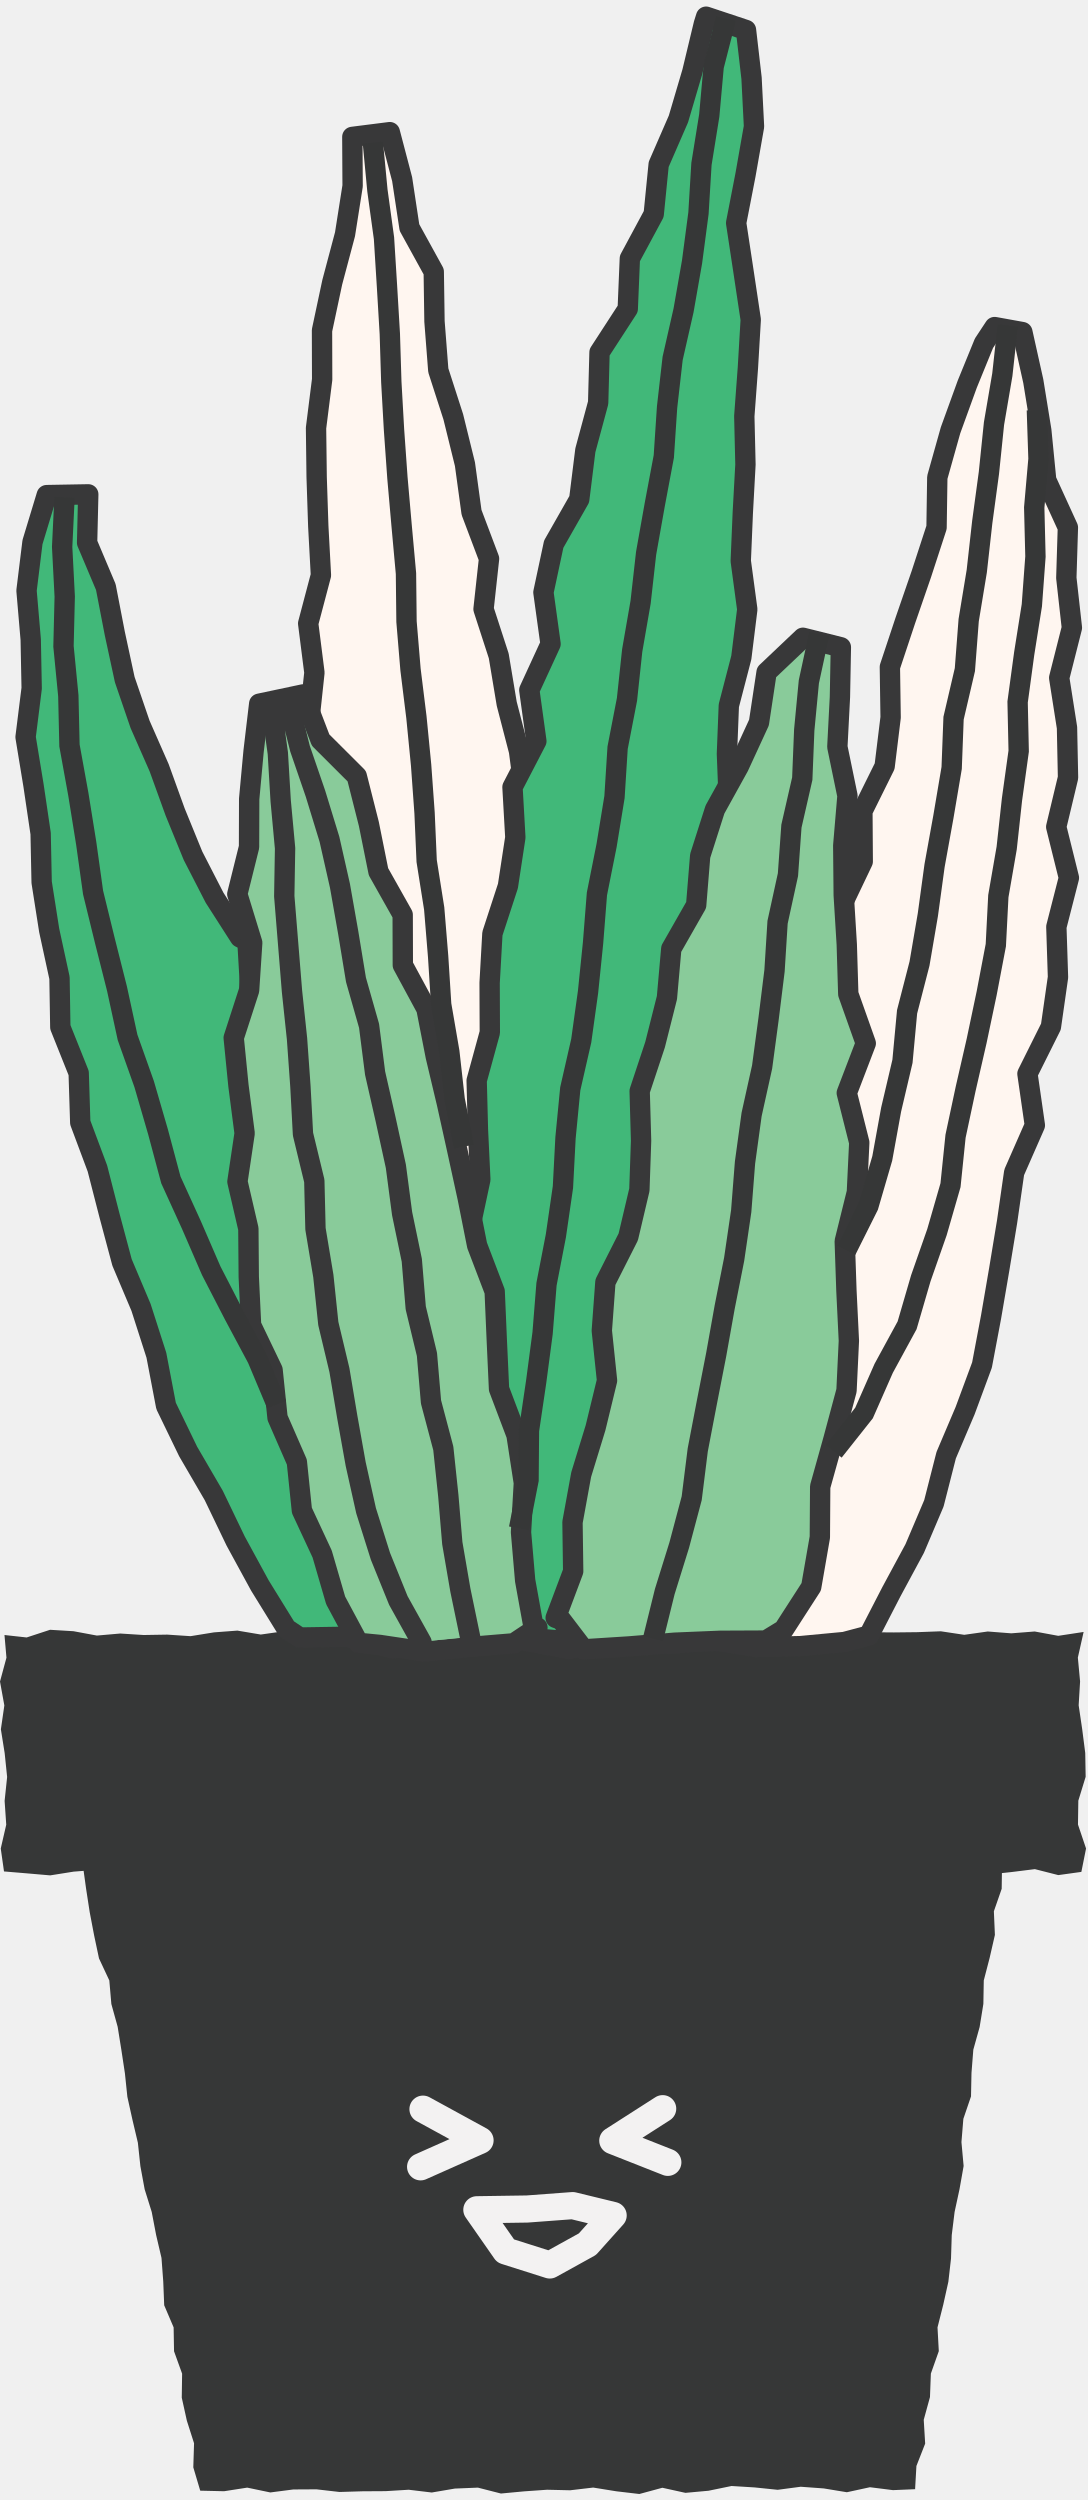
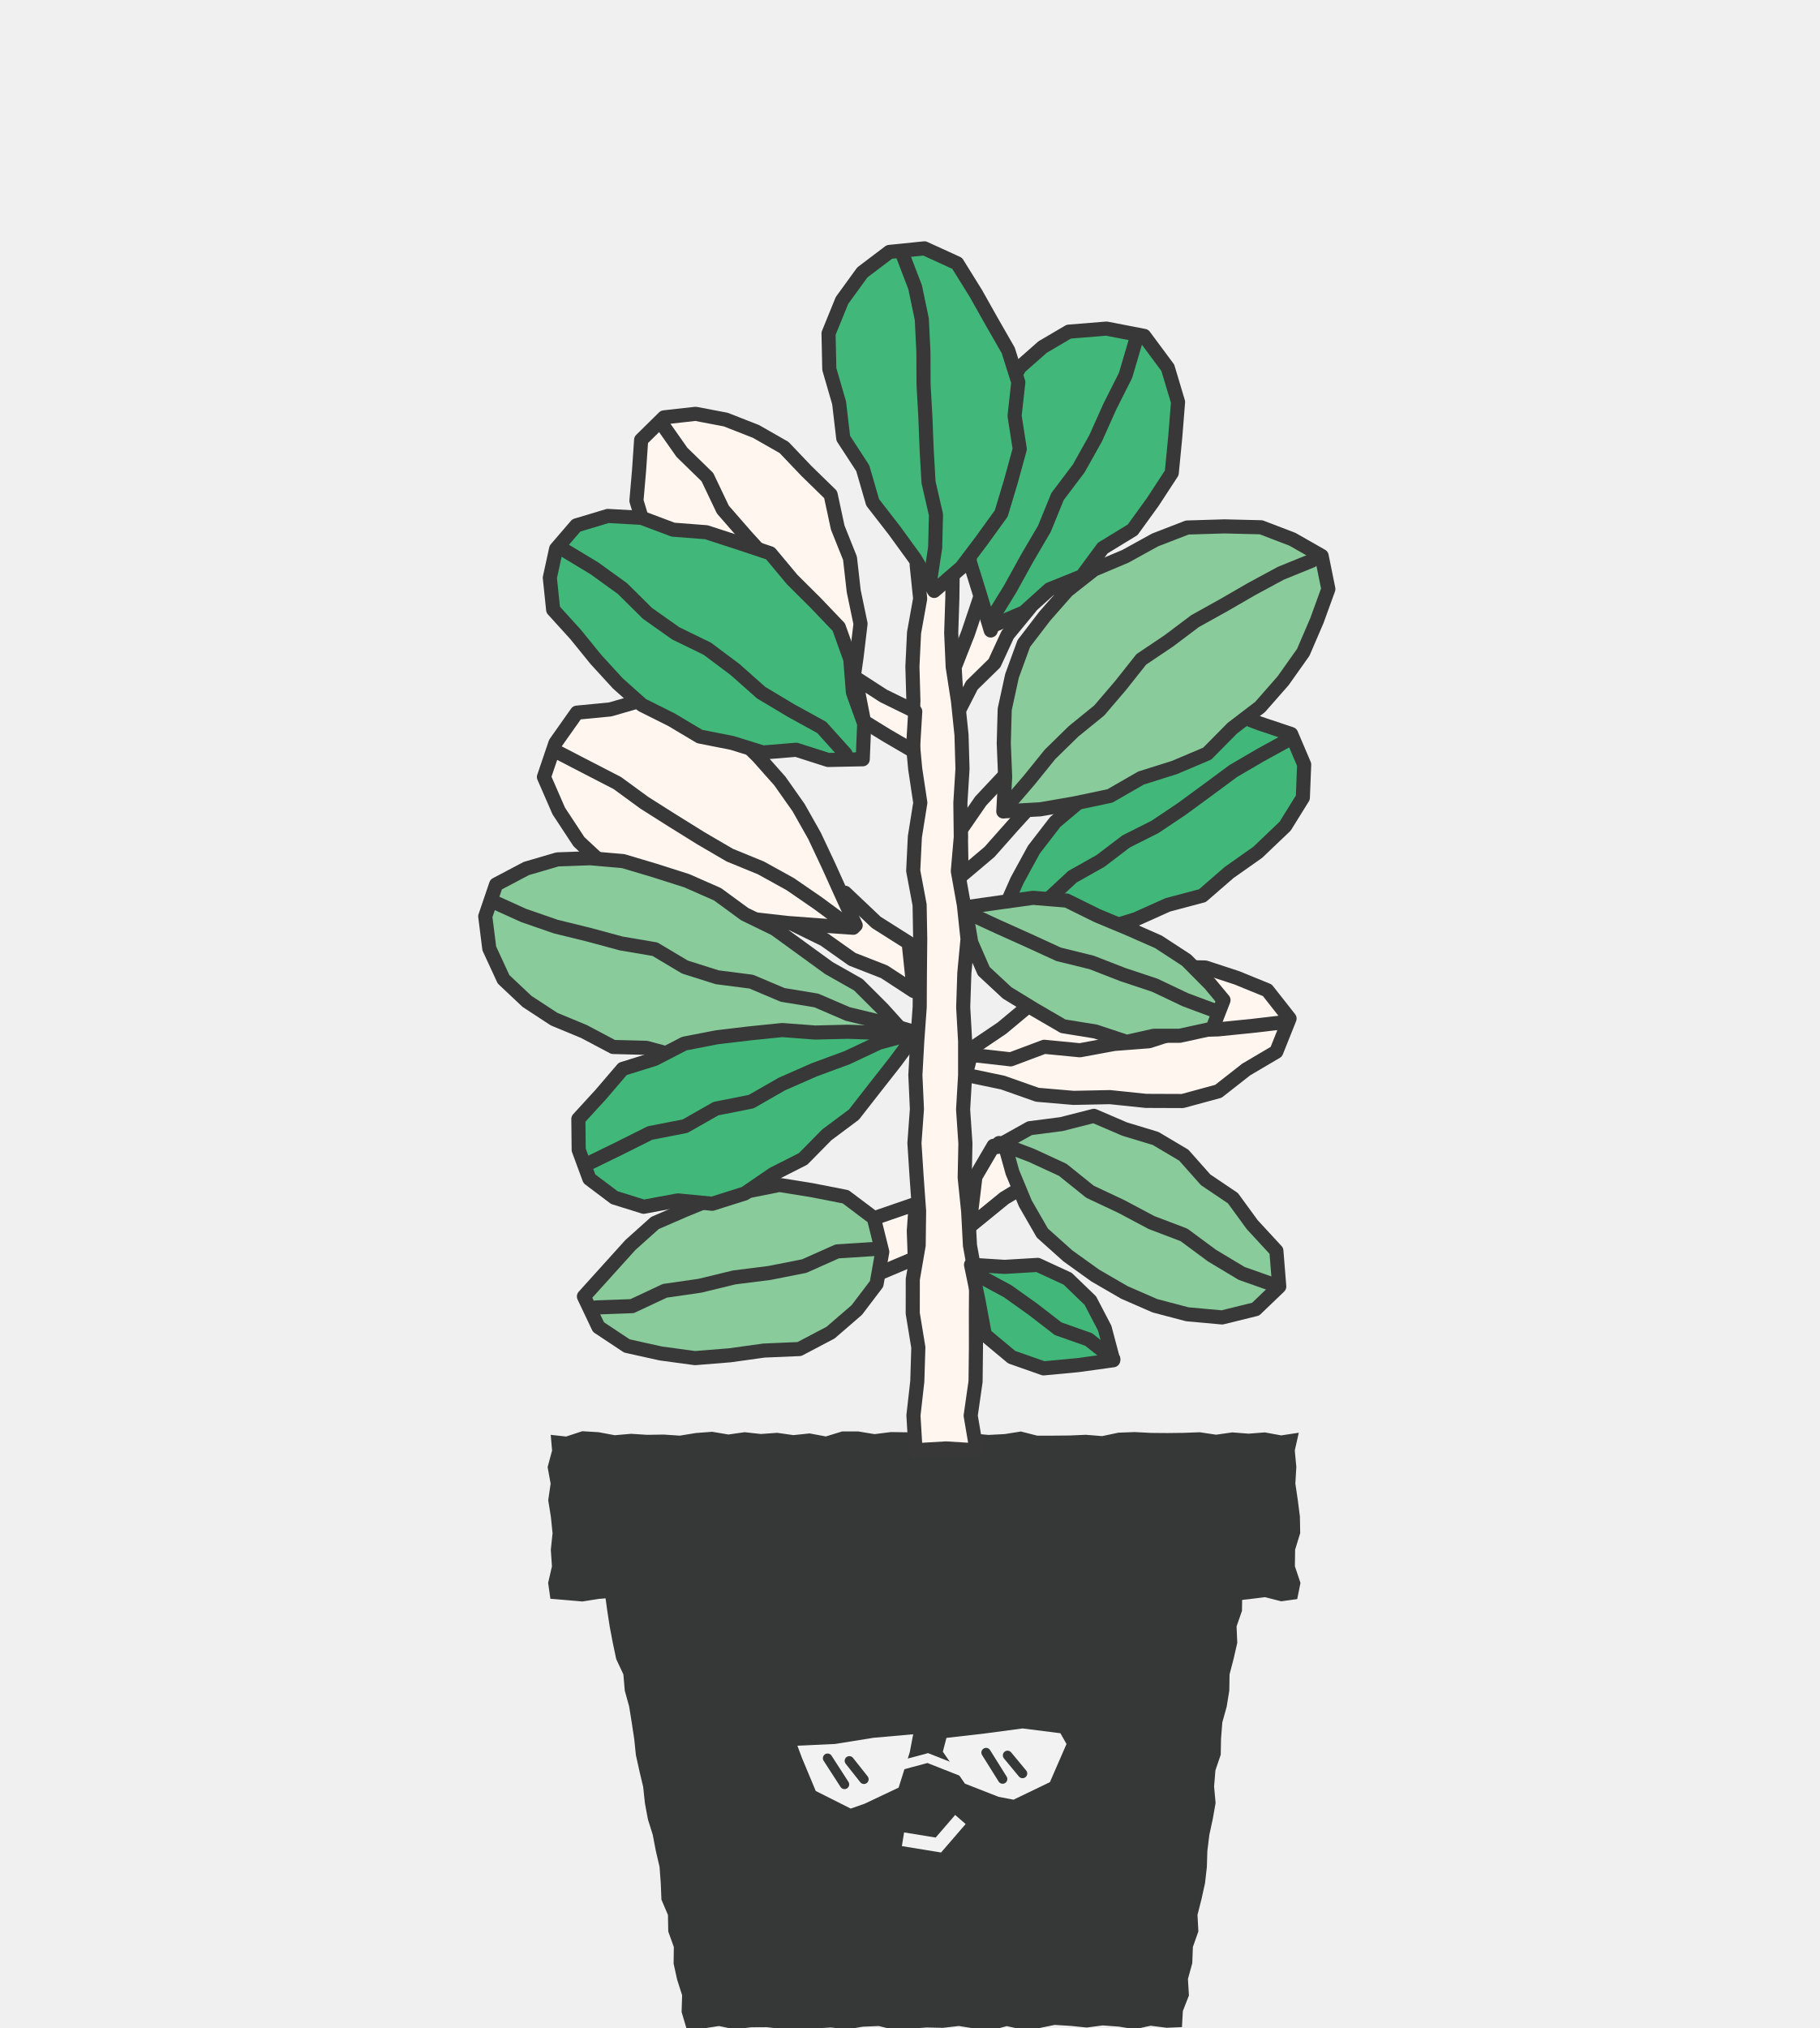
- <svg xmlns="http://www.w3.org/2000/svg" width="87" height="200" viewBox="0 0 87 200" fill="none">
-   <path d="M73.22 199.135L71.44 199.211L69.595 198.978L67.75 199.379L65.904 199.075L64.059 198.94L62.214 199.184L60.369 198.994L58.523 198.88L56.678 199.26L54.833 199.428L52.988 199.021L51.148 199.52L49.303 199.303L47.457 199.005L45.612 199.222L43.767 199.179L41.922 199.309L40.076 199.482L38.231 199.01L36.386 199.086L34.541 199.401L32.695 199.179L30.85 199.292L29.005 199.303L27.16 199.358L25.314 199.146L23.469 199.157L21.624 199.396L19.779 199.01L17.928 199.298L16.018 199.254L15.464 197.388L15.524 195.461L14.948 193.654L14.541 191.814L14.569 189.893L13.923 188.102L13.89 186.191L13.136 184.422L13.06 182.522L12.919 180.634L12.49 178.799L12.137 176.954L11.573 175.147L11.231 173.296L11.03 171.418L10.596 169.584L10.189 167.744L9.993 165.866L9.711 164.005L9.413 162.143L8.908 160.32L8.745 158.436L7.92 156.673L7.529 154.827L7.177 152.977L6.889 151.11L6.623 149.183L8.555 149.302L10.438 149.08L12.322 149.411L14.205 148.939L16.088 149.313L17.971 149.14L19.855 149.34L21.738 148.999L23.621 148.966H25.504L27.388 148.982L29.271 149.297L31.154 149.172L33.037 148.917L34.92 149.368L36.804 148.89L38.687 149.031L40.57 149.319L42.453 148.923L44.337 149.226L46.22 149.237L48.103 149.205L49.986 148.939L51.87 149.026L53.753 149.389L55.636 149.015L57.52 148.933L59.403 149.433L61.286 148.901L63.169 148.885L65.052 149.46L66.936 149.357L68.819 149.373L70.702 149.14L72.585 149.281L74.469 148.999L76.352 149.216L78.241 149.433L80.162 149.194L80.135 151.104L79.51 152.901L79.592 154.795L79.174 156.618L78.702 158.436L78.669 160.314L78.371 162.159L77.866 163.972L77.719 165.834L77.681 167.712L77.068 169.508L76.916 171.369L77.09 173.28L76.764 175.12L76.368 176.954L76.14 178.805L76.081 180.683L75.869 182.539L75.462 184.368L75.001 186.191L75.104 188.091L74.469 189.887L74.398 191.765L73.899 193.583L74.013 195.488L73.313 197.279L73.21 199.097L73.22 199.135Z" fill="#363737" />
-   <path d="M86.499 149.753L84.665 150.008L82.792 149.531L80.92 149.764L79.047 149.965L77.175 149.824H75.303L73.425 149.585L71.552 149.704L69.68 149.531L67.808 150.035L65.935 150.014L64.063 149.992L62.185 149.769L60.313 149.639L58.44 149.71L56.562 149.905L54.685 149.927H52.812L50.94 149.672L49.062 149.965L47.184 149.699L45.306 149.948L43.429 149.921L41.551 149.65L39.673 150.122L37.795 150.035L35.917 149.872L34.045 149.682L32.167 149.845L30.295 149.612L28.422 149.748L26.544 149.932L24.672 149.715L22.794 149.883L20.916 150.1L19.039 149.699L17.161 149.943L15.283 149.927L13.405 149.992L11.527 149.834L9.65 149.541L7.772 149.585L5.894 149.731L4.016 150.03L2.133 149.867L0.32 149.715L0.06 147.881L0.499 145.976L0.369 144.071L0.57 142.16L0.374 140.255L0.071 138.345L0.347 136.435L0 134.524L0.516 132.614L0.358 130.801L2.133 130.997L4.005 130.383L5.878 130.497L7.75 130.845L9.622 130.682L11.495 130.801L13.373 130.769L15.245 130.893L17.117 130.59L18.99 130.448L20.862 130.763L22.74 130.497L24.618 130.704L26.49 130.568L28.363 130.834L30.235 130.638L32.113 130.986L33.985 130.41H35.858L37.735 130.72L39.613 130.481L41.486 130.508L43.363 130.427L45.241 130.655L47.119 130.79L48.997 130.633L50.869 130.812L52.747 130.714L54.62 130.416L56.492 130.893H58.364L60.242 130.877L62.12 130.796L63.998 130.948L65.876 130.552L67.753 130.481L69.631 130.579L71.509 130.595L73.387 130.573L75.265 130.503L77.142 130.785L79.02 130.519L80.898 130.666L82.776 130.519L84.659 130.866L86.689 130.557L86.228 132.608L86.407 134.513L86.293 136.424L86.575 138.334L86.819 140.239L86.852 142.144L86.266 144.054L86.238 145.965L86.884 147.881L86.51 149.748H86.499V149.753Z" fill="#363737" />
-   <path d="M23.988 131.002L22.919 130.286L20.791 126.839L18.854 123.285L17.101 119.637L15.055 116.126L13.286 112.474L12.51 108.414L11.283 104.593L9.763 100.995L8.759 97.239L7.793 93.478L6.42 89.804L6.295 85.848L4.825 82.173L4.76 78.233L3.935 74.429L3.332 70.586L3.251 66.684L2.681 62.831L2.046 58.967L2.534 55.059L2.458 51.173L2.122 47.249L2.599 43.369L3.739 39.608L7.061 39.548L6.968 43.418L8.466 46.962L9.183 50.674L9.98 54.37L11.207 57.952L12.732 61.42L14.013 64.964L15.44 68.459L17.166 71.818L19.201 74.993L19.793 75.297L20.037 79.46L21.622 83.183L22.772 87.052L24.748 90.651L25.741 94.569L27.179 98.347L27.57 102.455L28.802 106.297L30.332 110.042L31.342 113.955L33.095 117.624L33.877 121.613L35.157 125.445L36.726 129.184L35.098 131.349L31.391 131.865L27.706 130.942L23.988 131.002Z" fill="#41B879" />
-   <path d="M23.988 131.002L22.919 130.286L20.791 126.839L18.854 123.285L17.101 119.637L15.055 116.126L13.286 112.474L12.51 108.414L11.283 104.593L9.763 100.995L8.759 97.239L7.793 93.478L6.42 89.804L6.295 85.848L4.825 82.173L4.76 78.233L3.935 74.429L3.332 70.586L3.251 66.684L2.681 62.831L2.046 58.967L2.534 55.059L2.458 51.173L2.122 47.249L2.599 43.369L3.739 39.608L7.061 39.548L6.968 43.418L8.466 46.962L9.183 50.674L9.98 54.37L11.207 57.952L12.732 61.42L14.013 64.964L15.44 68.459L17.166 71.818L19.201 74.993L19.793 75.297L20.037 79.46L21.622 83.183L22.772 87.052L24.748 90.651L25.741 94.569L27.179 98.347L27.57 102.455L28.802 106.297L30.332 110.042L31.342 113.955L33.095 117.624L33.877 121.613L35.157 125.445L36.726 129.184L35.098 131.349L31.391 131.865L27.706 130.942L23.988 131.002Z" stroke="#383839" stroke-width="1.628" stroke-linecap="round" stroke-linejoin="round" />
-   <path d="M28.187 10.952L28.209 14.876L27.601 18.74L26.581 22.577L25.761 26.431L25.772 30.355L25.283 34.24L25.332 38.164L25.462 42.088L25.674 46.017L24.654 49.876L25.153 53.811L24.735 57.708L24.035 61.599L25.186 65.539L24.974 69.441L24.638 73.343L23.704 77.262L25.007 81.159L24.486 85.082L25.197 88.968L24.849 92.898L25.007 96.805L25.989 100.648L25.555 104.62L26.553 108.436L26.982 112.322L27.205 116.267L27.959 120.142L30.407 123.464L30.575 127.643L32.648 131.105L34.586 131.968L38.211 131.203L41.842 131.23L45.478 131.919L49.114 131.317L50.553 129.542L50.916 125.58L50.042 121.77L49.863 117.868L48.957 114.058L48.761 110.162L47.91 106.352L47.92 102.422L46.471 98.694L46.873 94.71L46.281 90.862L44.61 87.166L45.277 83.145L44.81 79.281L44.165 75.444L42.596 71.742L42.813 67.775L42.026 63.954L41.522 60.096L40.539 56.307L39.899 52.47L38.683 48.726L39.123 44.699L37.723 40.992L37.196 37.133L36.263 33.35L35.063 29.627L34.759 25.714L34.7 21.736L32.757 18.203L32.171 14.333L31.183 10.572L28.187 10.952Z" fill="#FFF6F0" />
-   <path d="M28.187 10.952L28.209 14.876L27.601 18.74L26.581 22.577L25.761 26.431L25.772 30.355L25.283 34.24L25.332 38.164L25.462 42.088L25.674 46.017L24.654 49.876L25.153 53.811L24.735 57.708L24.035 61.599L25.186 65.539L24.974 69.441L24.638 73.343L23.704 77.262L25.007 81.159L24.486 85.082L25.197 88.968L24.849 92.898L25.007 96.805L25.989 100.648L25.555 104.62L26.553 108.436L26.982 112.322L27.205 116.267L27.959 120.142L30.407 123.464L30.575 127.643L32.648 131.105L34.586 131.968L38.211 131.203L41.842 131.23L45.478 131.919L49.114 131.317L50.553 129.542L50.916 125.58L50.042 121.77L49.863 117.868L48.957 114.058L48.761 110.162L47.91 106.352L47.92 102.422L46.471 98.694L46.873 94.71L46.281 90.862L44.61 87.166L45.277 83.145L44.81 79.281L44.165 75.444L42.596 71.742L42.813 67.775L42.026 63.954L41.522 60.096L40.539 56.307L39.899 52.47L38.683 48.726L39.123 44.699L37.723 40.992L37.196 37.133L36.263 33.35L35.063 29.627L34.759 25.714L34.7 21.736L32.757 18.203L32.171 14.333L31.183 10.572L28.187 10.952Z" stroke="#383839" stroke-width="1.628" stroke-linecap="round" stroke-linejoin="round" />
-   <path d="M56.309 1.905L55.386 5.748L54.274 9.519L52.694 13.15L52.298 17.128L50.388 20.678L50.22 24.71L47.962 28.189L47.853 32.221L46.828 36.02L46.339 39.944L44.298 43.532L43.474 47.391L44.044 51.515L42.345 55.206L42.909 59.292L40.999 62.972L41.227 66.994L40.635 70.879L39.392 74.689L39.17 78.63L39.186 82.597L38.133 86.445L38.236 90.407L38.426 94.368L37.596 98.26L37.612 102.205L37.064 106.124L37.694 110.08L37.504 114.01L37.178 117.944L37.379 121.879L36.961 125.83L36.999 129.776L38.888 130.649L42.947 131.089L47.007 131.426L51.066 131.615L55.131 130.546L57.362 129.786L56.542 125.895L56.743 122.042L57.888 118.216L57.416 114.341L56.564 110.449L56.721 106.596L57.4 102.759L57.818 98.911L57.383 95.036L58.181 91.199L58.827 87.356L58.051 83.471L58.882 79.634L59.023 75.775L57.693 71.883L58.181 68.03L58.306 64.171L58.154 60.307L58.306 56.449L59.305 52.606L59.782 48.753L59.261 44.878L59.424 41.019L59.636 37.16L59.544 33.296L59.831 29.437L60.059 25.573L59.478 21.703L58.892 17.839L59.641 13.981L60.32 10.122L60.124 6.258L59.679 2.399L56.488 1.335L56.309 1.905Z" fill="#41B879" />
-   <path d="M56.309 1.905L55.386 5.748L54.274 9.519L52.694 13.15L52.298 17.128L50.388 20.678L50.22 24.71L47.962 28.189L47.853 32.221L46.828 36.02L46.339 39.944L44.298 43.532L43.474 47.391L44.044 51.515L42.345 55.206L42.909 59.292L40.999 62.972L41.227 66.994L40.635 70.879L39.392 74.689L39.17 78.63L39.186 82.597L38.133 86.445L38.236 90.407L38.426 94.368L37.596 98.26L37.612 102.205L37.064 106.124L37.694 110.08L37.504 114.01L37.178 117.944L37.379 121.879L36.961 125.83L36.999 129.776L38.888 130.649L42.947 131.089L47.007 131.426L51.066 131.615L55.131 130.546L57.362 129.786L56.542 125.895L56.743 122.042L57.888 118.216L57.416 114.341L56.564 110.449L56.721 106.596L57.4 102.759L57.818 98.911L57.383 95.036L58.181 91.199L58.827 87.356L58.051 83.471L58.882 79.634L59.023 75.775L57.693 71.883L58.181 68.03L58.306 64.171L58.154 60.307L58.306 56.449L59.305 52.606L59.782 48.753L59.261 44.878L59.424 41.019L59.636 37.16L59.544 33.296L59.831 29.437L60.059 25.573L59.478 21.703L58.892 17.839L59.641 13.981L60.32 10.122L60.124 6.258L59.679 2.399L56.488 1.335L56.309 1.905Z" stroke="#383839" stroke-width="1.628" stroke-linecap="round" stroke-linejoin="round" />
-   <path d="M78.718 27.456L77.382 30.729L76.042 34.425L74.984 38.191L74.924 42.197L73.708 45.925L72.427 49.637L71.19 53.36L71.25 57.393L70.772 61.3L68.992 64.893L69.019 68.92L67.299 72.524L66.799 76.431L64.764 79.954L65.008 84.046L63.017 87.579L61.882 91.324L61.54 95.275L60.39 99.019L59.402 102.802L58.729 106.666L57.752 110.455L57.133 114.34L55.098 117.83L55.001 121.879L53.969 125.667L51.782 129.054L53.503 131.518L57.009 131.208L60.52 131.767L64.037 131.691L67.554 131.36L69.507 130.839L71.309 127.344L73.176 123.882L74.712 120.267L75.695 116.414L77.209 112.853L78.56 109.201L79.282 105.375L79.939 101.543L80.568 97.728L81.133 93.788L82.788 90.021L82.196 85.902L84.074 82.135L84.639 78.179L84.508 74.147L85.512 70.228L84.498 66.152L85.442 62.212L85.36 58.212L84.736 54.229L85.751 50.218L85.306 46.234L85.431 42.202L83.694 38.403L83.303 34.436L82.663 30.495L81.789 26.566L79.57 26.165L78.718 27.456Z" fill="#FFF6F0" />
-   <path d="M78.718 27.456L77.382 30.729L76.042 34.425L74.984 38.191L74.924 42.197L73.708 45.925L72.427 49.637L71.19 53.36L71.25 57.393L70.772 61.3L68.992 64.893L69.019 68.92L67.299 72.524L66.799 76.431L64.764 79.954L65.008 84.046L63.017 87.579L61.882 91.324L61.54 95.275L60.39 99.019L59.402 102.802L58.729 106.666L57.752 110.455L57.133 114.34L55.098 117.83L55.001 121.879L53.969 125.667L51.782 129.054L53.503 131.518L57.009 131.208L60.52 131.767L64.037 131.691L67.554 131.36L69.507 130.839L71.309 127.344L73.176 123.882L74.712 120.267L75.695 116.414L77.209 112.853L78.56 109.201L79.282 105.375L79.939 101.543L80.568 97.728L81.133 93.788L82.788 90.021L82.196 85.902L84.074 82.135L84.639 78.179L84.508 74.147L85.512 70.228L84.498 66.152L85.442 62.212L85.36 58.212L84.736 54.229L85.751 50.218L85.306 46.234L85.431 42.202L83.694 38.403L83.303 34.436L82.663 30.495L81.789 26.566L79.57 26.165L78.718 27.456Z" stroke="#383839" stroke-width="1.628" stroke-linecap="round" stroke-linejoin="round" />
-   <path d="M44.454 129.428L45.854 125.7L45.8 121.781L46.495 117.966L47.645 114.216L48.562 110.444L48.145 106.455L48.432 102.569L50.261 98.954L51.151 95.183L51.287 91.264L51.173 87.286L52.405 83.574L53.355 79.813L53.702 75.9L55.694 72.404L56.014 68.47L57.197 64.763L59.102 61.317L60.719 57.805L61.327 53.778L64.236 51.021L67.27 51.781L67.194 55.765L66.988 59.748L67.797 63.667L67.46 67.65L67.498 71.612L67.742 75.563L67.862 79.519L69.262 83.465L67.742 87.438L68.741 91.405L68.551 95.372L67.579 99.302L67.715 103.274L67.91 107.263L67.721 111.242L66.684 115.106L65.615 118.932L65.588 122.975L64.898 126.948L62.69 130.373L61.262 131.246L57.62 131.263L53.979 131.415L50.332 131.713L46.69 131.946L44.894 129.591L44.454 129.428Z" fill="#89CB9A" />
-   <path d="M44.454 129.428L45.854 125.7L45.8 121.781L46.495 117.966L47.645 114.216L48.562 110.444L48.145 106.455L48.432 102.569L50.261 98.954L51.151 95.183L51.287 91.264L51.173 87.286L52.405 83.574L53.355 79.813L53.702 75.9L55.694 72.404L56.014 68.47L57.197 64.763L59.102 61.317L60.719 57.805L61.327 53.778L64.236 51.021L67.27 51.781L67.194 55.765L66.988 59.748L67.797 63.667L67.46 67.65L67.498 71.612L67.742 75.563L67.862 79.519L69.262 83.465L67.742 87.438L68.741 91.405L68.551 95.372L67.579 99.302L67.715 103.274L67.91 107.263L67.721 111.242L66.684 115.106L65.615 118.932L65.588 122.975L64.898 126.948L62.69 130.373L61.262 131.246L57.62 131.263L53.979 131.415L50.332 131.713L46.69 131.946L44.894 129.591L44.454 129.428Z" stroke="#383839" stroke-width="1.628" stroke-linecap="round" stroke-linejoin="round" />
-   <path d="M42.701 130.248L42.012 126.438L41.681 122.579L41.908 118.639L41.322 114.813L39.922 111.111L39.743 107.215L39.575 103.318L38.169 99.633L37.415 95.839L36.59 92.056L35.754 88.274L34.858 84.507L34.115 80.703L32.226 77.208L32.215 73.181L30.278 69.74L29.507 65.908L28.541 62.093L25.648 59.206L24.248 55.553L20.737 56.297L20.287 60.101L19.934 63.916L19.923 67.759L18.984 71.531L20.178 75.422L19.928 79.221L18.696 83.025L19.076 86.852L19.57 90.662L18.995 94.531L19.869 98.303L19.901 102.151L20.086 106.01L21.806 109.597L22.202 113.418L23.749 116.962L24.151 120.837L25.773 124.321L26.853 128.033L28.672 131.425L30.392 131.594L33.958 132.126L37.529 131.762L41.105 131.463L42.994 130.204L42.701 130.248Z" fill="#89CB9A" />
-   <path d="M42.701 130.248L42.012 126.438L41.681 122.579L41.908 118.639L41.322 114.813L39.922 111.111L39.743 107.215L39.575 103.318L38.169 99.633L37.415 95.839L36.59 92.056L35.754 88.274L34.858 84.507L34.115 80.703L32.226 77.208L32.215 73.181L30.278 69.74L29.507 65.908L28.541 62.093L25.648 59.206L24.248 55.553L20.737 56.297L20.287 60.101L19.934 63.916L19.923 67.759L18.984 71.531L20.178 75.422L19.928 79.221L18.696 83.025L19.076 86.852L19.57 90.662L18.995 94.531L19.869 98.303L19.901 102.151L20.086 106.01L21.806 109.597L22.202 113.418L23.749 116.962L24.151 120.837L25.773 124.321L26.853 128.033L28.672 131.425L30.392 131.594L33.958 132.126L37.529 131.762L41.105 131.463L42.994 130.204L42.701 130.248Z" stroke="#383839" stroke-width="1.628" stroke-linecap="round" stroke-linejoin="round" />
-   <path d="M37.493 130.969C37.493 130.969 29.113 72.241 22.991 57.268C22.752 56.687 21.868 56.866 21.9 57.49C22.486 69.794 25.423 121.363 33.802 131.322" fill="#89CB9A" />
-   <path d="M37.606 130.948L36.83 127.208L36.184 123.453L35.864 119.654L35.463 115.86L34.48 112.153L34.155 108.349L33.259 104.631L32.944 100.821L32.168 97.087L31.669 93.305L30.855 89.576L30.008 85.853L29.525 82.065L28.478 78.385L27.859 74.619L27.197 70.863L26.356 67.14L25.238 63.493L24 59.889L23.072 56.188L21.699 56.459L22.226 60.253L22.454 64.063L22.806 67.867L22.741 71.693L23.051 75.503L23.36 79.308L23.762 83.107L24.033 86.911L24.239 90.732L25.145 94.471L25.238 98.308L25.867 102.08L26.264 105.879L27.154 109.608L27.783 113.369L28.456 117.13L29.287 120.858L30.437 124.506L31.87 128.044L33.726 131.382" stroke="#383839" stroke-width="1.628" stroke-linecap="round" stroke-linejoin="round" />
-   <path d="M22.133 112.37L20.586 108.685L18.719 105.19L16.901 101.663L15.321 98.015L13.671 94.395L12.64 90.542L11.533 86.732L10.204 82.987L9.362 79.107L8.391 75.259L7.446 71.4L6.898 67.471L6.269 63.553L5.558 59.64L5.466 55.656L5.08 51.705L5.178 47.727L4.972 43.754L5.162 39.787" stroke="#363737" stroke-width="1.628" stroke-miterlimit="10" />
-   <path d="M58.076 1.482L57.094 5.313L56.741 9.237L56.117 13.118L55.878 17.052L55.363 20.954L54.684 24.83L53.811 28.672L53.366 32.58L53.105 36.514L52.378 40.384L51.689 44.259L51.249 48.167L50.576 52.042L50.158 55.955L49.409 59.819L49.16 63.759L48.525 67.645L47.754 71.509L47.444 75.438L47.043 79.357L46.5 83.254L45.621 87.107L45.241 91.025L45.035 94.965L44.47 98.862L43.721 102.732L43.407 106.656L42.891 110.558L42.316 114.449L42.283 118.4L41.523 122.275" stroke="#363737" stroke-width="1.628" stroke-miterlimit="10" />
-   <path d="M65.533 50.728L64.708 54.538L64.339 58.402L64.182 62.293L63.314 66.093L63.037 69.973L62.206 73.777L61.962 77.658L61.485 81.511L60.969 85.359L60.128 89.158L59.601 93.006L59.297 96.886L58.733 100.734L57.979 104.544L57.295 108.37L56.551 112.18L55.819 115.996L55.336 119.86L54.337 123.615L53.181 127.328L52.253 131.083" stroke="#363737" stroke-width="1.628" stroke-miterlimit="10" />
-   <path d="M67.699 100.024L69.469 96.485L70.581 92.67L71.292 88.762L72.198 84.903L72.567 80.942L73.561 77.088L74.228 73.181L74.765 69.251L75.471 65.349L76.133 61.436L76.285 57.453L77.191 53.572L77.495 49.61L78.141 45.697L78.581 41.757L79.113 37.828L79.52 33.882L80.187 29.975L80.621 26.034" stroke="#363737" stroke-width="1.628" stroke-miterlimit="10" />
-   <path d="M82.95 32.807L83.08 36.715L82.738 40.606L82.836 44.525L82.548 48.422L81.935 52.286L81.409 56.161L81.495 60.09L80.958 63.96L80.535 67.84L79.867 71.693L79.666 75.612L78.934 79.454L78.13 83.275L77.257 87.085L76.443 90.9L76.041 94.813L74.956 98.574L73.664 102.265L72.568 106.026L70.695 109.467L69.121 113.043L66.695 116.104" stroke="#363737" stroke-width="1.628" stroke-miterlimit="10" />
-   <path d="M29.829 11.413L30.193 15.239L30.719 19.055L30.958 22.887L31.186 26.718L31.305 30.561L31.522 34.398L31.794 38.229L32.13 42.055L32.478 45.882L32.521 49.729L32.841 53.561L33.313 57.376L33.688 61.203L33.965 65.04L34.133 68.882L34.735 72.681L35.05 76.513L35.294 80.355L35.946 84.143L36.374 87.959L37.112 91.725" stroke="#363737" stroke-width="1.628" stroke-miterlimit="10" />
-   <path d="M33.838 168.732L38.404 171.229L33.648 173.346" stroke="#F3F2F2" stroke-width="2.171" stroke-linecap="round" stroke-linejoin="round" />
-   <path d="M53.014 168.694L49.024 171.251L53.427 172.988" stroke="#F3F2F2" stroke-width="2.171" stroke-linecap="round" stroke-linejoin="round" />
-   <path d="M38.148 176.781L42.17 176.721L45.817 176.449L49.052 177.236L46.995 179.532L43.983 181.198L40.444 180.075L38.148 176.781Z" stroke="#F3F2F2" stroke-width="2.171" stroke-linecap="round" stroke-linejoin="round" />
+ <svg xmlns="http://www.w3.org/2000/svg" width="210" height="234" viewBox="0 0 210 234" fill="none">
+   <g clip-path="url(#clip0_1712_3316)">
+     <rect width="210" height="234" fill="transparent" />
+     <path d="M113.148 68.818L111.726 73.051L110.174 76.992L110.467 82.375L112.155 79.076L114.765 76.525L116.279 73.247L118.884 70.083L113.148 68.818Z" fill="#FFF6F0" />
+     <path d="M113.148 68.818L111.726 73.051L110.174 76.992L110.467 82.375L112.155 79.076L114.765 76.525L116.279 73.247L118.884 70.083L113.148 68.818Z" stroke="#383839" stroke-width="1.628" stroke-linecap="round" stroke-linejoin="round" />
+     <path d="M97.522 103.01L101.131 106.429L104.865 108.79L105.451 114.352L102.043 112.127L98.347 110.684L95.118 108.399L91.519 106.64L94.314 104.681L97.522 103.01Z" fill="#FFF6F0" />
+     <path d="M97.522 103.01L101.131 106.429L104.865 108.79L105.451 114.352L102.043 112.127L98.347 110.684L95.118 108.399L91.519 106.64L94.314 104.681L97.522 103.01Z" stroke="#383839" stroke-width="1.628" stroke-linecap="round" stroke-linejoin="round" />
+     <path d="M112.259 120.903L115.635 118.624L118.859 115.937L122.918 114.852L126.815 113.549L130.858 112.8L134.907 111.547L139.097 111.633L142.744 112.827L146.255 114.26L148.823 117.522L147.292 121.354L143.824 123.4L140.611 125.918L136.476 127.041L132.253 127.025L128.091 126.591L123.895 126.678L119.711 126.32L115.727 124.914L111.445 124.018L112.259 120.903Z" fill="#FFF6F0" />
+     <path d="M112.259 120.903L115.635 118.624L118.859 115.937L122.918 114.852L126.815 113.549L130.858 112.8L134.907 111.547L139.097 111.633L142.744 112.827L146.255 114.26L148.823 117.522L147.292 121.354L143.824 123.4L140.611 125.918L136.476 127.041L132.253 127.025L128.091 126.591L123.895 126.678L119.711 126.32L115.727 124.914L111.445 124.018L112.259 120.903Z" stroke="#383839" stroke-width="1.628" stroke-linecap="round" stroke-linejoin="round" />
+     <path d="M112.523 121.766L116.643 122.233L120.512 120.784L124.626 121.185L128.588 120.453L132.61 120.143L136.506 118.879L140.555 118.776L144.566 118.369L148.566 117.902" stroke="#383839" stroke-width="1.628" stroke-linecap="round" stroke-linejoin="round" />
+     <path d="M98.317 79.548L98.854 75.787L99.31 71.971L98.523 68.2L98.094 64.411L96.678 60.873L95.858 57.063L93.063 54.338L90.485 51.63L87.24 49.779L83.75 48.412L80.277 47.75L76.635 48.157L73.992 50.756L73.753 54.262L73.449 57.774L74.567 61.486L76.157 65.035L78.768 67.917L81.232 70.924L84.141 73.556L87.495 75.575L91.218 76.818L94.892 78.028L98.349 79.917L98.317 79.548Z" fill="#FFF6F0" />
+     <path d="M98.317 79.548L98.854 75.787L99.31 71.971L98.523 68.2L98.094 64.411L96.678 60.873L95.858 57.063L93.063 54.338L90.485 51.63L87.24 49.779L83.75 48.412L80.277 47.75L76.635 48.157L73.992 50.756L73.753 54.262L73.449 57.774L74.567 61.486L76.157 65.035L78.768 67.917L81.232 70.924L84.141 73.556L87.495 75.575L91.218 76.818L94.892 78.028L98.349 79.917L98.317 79.548Z" stroke="#383839" stroke-width="1.628" stroke-linecap="round" stroke-linejoin="round" />
+     <path d="M76.357 48.862L78.697 52.189L81.638 55.055L83.424 58.8L86.099 61.866L88.851 64.883L91.353 68.08L93.35 71.668L96.308 74.533L98.397 78.05" stroke="#383839" stroke-width="1.628" stroke-linecap="round" stroke-linejoin="round" />
+     <path d="M115.871 89.555L113.179 92.426L110.884 95.748L110.971 101.023L114.2 98.293L116.816 95.341L119.502 92.394L115.871 89.555Z" fill="#FFF6F0" />
+     <path d="M115.871 89.555L113.179 92.426L110.884 95.748L110.971 101.023L114.2 98.293L116.816 95.341L119.502 92.394L115.871 89.555Z" stroke="#383839" stroke-width="1.628" stroke-linecap="round" stroke-linejoin="round" />
+     <path d="M100.521 140.685L105.682 138.911L105.459 142.026L105.573 145.185L100.814 147.198L100.189 143.763L100.521 140.685Z" fill="#FFF6F0" />
+     <path d="M100.521 140.685L105.682 138.911L105.459 142.026L105.573 145.185L100.814 147.198L100.189 143.763L100.521 140.685Z" stroke="#383839" stroke-width="1.628" stroke-linecap="round" stroke-linejoin="round" />
+     <path d="M114.662 132.208L112.567 135.79L111.878 141.537L115.91 138.248L120.138 135.703L116.648 132.121L114.874 132.371L114.662 132.208Z" fill="#FFF6F0" />
+     <path d="M114.662 132.208L112.567 135.79L111.878 141.537L115.91 138.248L120.138 135.703L116.648 132.121L114.874 132.371L114.662 132.208Z" stroke="#383839" stroke-width="1.628" stroke-linecap="round" stroke-linejoin="round" />
+     <path d="M136.417 233.898L134.637 233.974L132.791 233.74L130.946 234.142L129.101 233.838L127.256 233.702L125.41 233.946L123.565 233.756L121.72 233.642L119.875 234.022L118.029 234.191L116.184 233.784L114.344 234.283L112.499 234.066L110.654 233.767L108.808 233.984L106.963 233.941L105.118 234.071L103.273 234.245L101.427 233.773L99.582 233.849L97.737 234.163L95.892 233.941L94.046 234.055L92.201 234.066L90.356 234.12L88.511 233.908L86.665 233.919L84.82 234.158L82.975 233.773L81.124 234.06L79.214 234.017L78.66 232.15L78.72 230.223L78.145 228.416L77.738 226.576L77.765 224.655L77.119 222.864L77.086 220.954L76.332 219.184L76.256 217.285L76.115 215.396L75.686 213.562L75.333 211.717L74.769 209.909L74.427 208.059L74.226 206.181L73.792 204.346L73.385 202.507L73.19 200.629L72.907 198.767L72.609 196.906L72.104 195.082L71.941 193.199L71.116 191.435L70.726 189.59L70.373 187.739L70.085 185.872L69.819 183.945L71.751 184.065L73.635 183.842L75.518 184.173L77.401 183.701L79.284 184.076L81.168 183.902L83.051 184.103L84.934 183.761L86.817 183.728H88.701L90.584 183.745L92.467 184.059L94.35 183.935L96.234 183.68L98.117 184.13L100 183.652L101.883 183.794L103.767 184.081L105.65 183.685L107.533 183.989L109.416 184L111.299 183.967L113.183 183.701L115.066 183.788L116.949 184.152L118.832 183.777L120.716 183.696L122.599 184.195L124.482 183.663L126.365 183.647L128.249 184.222L130.132 184.119L132.015 184.135L133.898 183.902L135.782 184.043L137.665 183.761L139.548 183.978L141.437 184.195L143.358 183.956L143.331 185.867L142.707 187.663L142.788 189.557L142.37 191.381L141.898 193.199L141.866 195.077L141.567 196.922L141.062 198.735L140.916 200.596L140.878 202.474L140.265 204.27L140.113 206.132L140.286 208.042L139.961 209.882L139.564 211.717L139.336 213.567L139.277 215.445L139.065 217.301L138.658 219.13L138.197 220.954L138.3 222.853L137.665 224.65L137.594 226.527L137.095 228.345L137.209 230.25L136.509 232.041L136.406 233.86L136.417 233.898Z" fill="#363737" />
+     <path d="M149.697 184.51L147.863 184.765L145.99 184.288L144.118 184.521L142.246 184.722L140.373 184.581H138.501L136.623 184.342L134.751 184.461L132.878 184.288L131.006 184.792L129.133 184.771L127.261 184.749L125.383 184.526L123.511 184.396L121.639 184.467L119.761 184.662L117.883 184.684H116.01L114.138 184.429L112.26 184.722L110.382 184.456L108.505 184.705L106.627 184.678L104.749 184.407L102.871 184.879L100.993 184.792L99.116 184.63L97.243 184.44L95.365 184.602L93.493 184.369L91.621 184.505L89.743 184.689L87.87 184.472L85.993 184.64L84.115 184.857L82.237 184.456L80.359 184.7L78.481 184.684L76.603 184.749L74.726 184.592L72.848 184.298L70.97 184.342L69.092 184.488L67.214 184.787L65.331 184.624L63.518 184.472L63.258 182.638L63.698 180.733L63.567 178.828L63.768 176.917L63.573 175.012L63.269 173.102L63.546 171.192L63.198 169.281L63.714 167.371L63.556 165.558L65.331 165.754L67.204 165.14L69.076 165.254L70.948 165.602L72.821 165.439L74.693 165.558L76.571 165.526L78.443 165.651L80.316 165.347L82.188 165.206L84.061 165.52L85.938 165.254L87.816 165.461L89.689 165.325L91.561 165.591L93.433 165.395L95.311 165.743L97.183 165.168H99.056L100.934 165.477L102.811 165.238L104.684 165.265L106.562 165.184L108.439 165.412L110.317 165.547L112.195 165.39L114.068 165.569L115.945 165.471L117.818 165.173L119.69 165.651H121.563L123.44 165.634L125.318 165.553L127.196 165.705L129.074 165.309L130.952 165.238L132.829 165.336L134.707 165.352L136.585 165.33L138.463 165.26L140.341 165.542L142.218 165.276L144.096 165.423L145.974 165.276L147.857 165.623L149.887 165.314L149.426 167.366L149.605 169.27L149.491 171.181L149.773 173.091L150.017 174.996L150.05 176.901L149.464 178.812L149.437 180.722L150.082 182.638L149.708 184.505H149.697V184.51Z" fill="#363737" />
+     <path d="M105.656 167.333L109.167 167.127L112.7 167.344L112.022 163.344L112.586 159.404L112.63 155.474L112.624 151.545L112.651 147.621L111.94 143.708L111.734 139.784L111.332 135.866L111.414 131.937L111.148 128.013L111.381 124.078V120.149L111.159 116.225L111.289 112.29L111.658 108.355L111.24 104.431L110.54 100.518L110.882 96.584L110.833 92.654L111.077 88.72L110.963 84.79L110.556 80.872L109.948 76.954L109.775 73.03L109.905 69.089L109.954 65.345L105.791 65.209L106.193 69.079L105.487 73.002L105.297 76.926L105.411 80.856L105.254 84.779L105.618 88.703L106.209 92.627L105.58 96.557L105.39 100.48L106.128 104.41L106.198 108.334L106.16 112.263L106.139 116.192L105.856 120.116L105.639 124.045L105.818 127.969L105.531 131.899L105.786 135.828L106.068 139.752L106.019 143.681L105.341 147.61L105.335 151.534L105.981 155.469L105.862 159.393L105.417 163.322L105.656 167.333Z" fill="#FFF6F0" />
+     <path d="M105.656 167.333L109.167 167.127L112.7 167.344L112.022 163.344L112.586 159.404L112.63 155.474L112.624 151.545L112.651 147.621L111.94 143.708L111.734 139.784L111.332 135.866L111.414 131.937L111.148 128.013L111.381 124.078V120.149L111.159 116.225L111.289 112.29L111.658 108.355L111.24 104.431L110.54 100.518L110.882 96.584L110.833 92.654L111.077 88.72L110.963 84.79L110.556 80.872L109.948 76.954L109.775 73.03L109.905 69.089L109.954 65.345L105.791 65.209L106.193 69.079L105.487 73.002L105.297 76.926L105.411 80.856L105.254 84.779L105.618 88.703L106.209 92.627L105.58 96.557L105.39 100.48L106.128 104.41L106.198 108.334L106.16 112.263L106.139 116.192L105.856 120.116L105.639 124.045L105.818 127.969L105.531 131.899L105.786 135.828L106.068 139.752L106.019 143.681L105.341 147.61L105.335 151.534L105.981 155.469L105.862 159.393L105.417 163.322L105.656 167.333Z" stroke="#383839" stroke-width="1.628" stroke-linecap="round" stroke-linejoin="round" />
+     <path d="M72.756 143.649L70.113 146.574L67.389 149.591L69.066 153.124L72.349 155.301L76.257 156.169L80.208 156.706L84.229 156.381L88.175 155.833L92.256 155.659L95.854 153.765L98.877 151.154L101.162 148.148L101.819 144.446L100.847 140.539L97.591 138.091L93.689 137.326L89.939 136.723L86.232 137.467L82.541 138.183L79.057 139.611L75.584 141.114L72.756 143.649Z" fill="#89CB9A" />
+     <path d="M72.756 143.649L70.113 146.574L67.389 149.591L69.066 153.124L72.349 155.301L76.257 156.169L80.208 156.706L84.229 156.381L88.175 155.833L92.256 155.659L95.854 153.765L98.877 151.154L101.162 148.148L101.819 144.446L100.847 140.539L97.591 138.091L93.689 137.326L89.939 136.723L86.232 137.467L82.541 138.183L79.057 139.611L75.584 141.114L72.756 143.649Z" stroke="#383839" stroke-width="1.628" stroke-linecap="round" stroke-linejoin="round" />
+     <path d="M98.752 106.765L97.162 103.297L95.61 99.862L94.009 96.459L92.158 93.181L89.993 90.109L87.496 87.298L84.81 84.622L81.347 83.102L77.825 81.936L74.129 80.785L70.422 81.859L66.574 82.229L64.105 85.729L62.775 89.653L64.485 93.577L66.813 97.115L69.576 99.688L72.832 101.636L76.371 102.971L79.811 104.496L83.415 105.604L87.16 106.081L90.899 106.499L94.66 106.781L98.47 107.047L98.752 106.765Z" fill="#FFF6F0" />
+     <path d="M98.752 106.765L97.162 103.297L95.61 99.862L94.009 96.459L92.158 93.181L89.993 90.109L87.496 87.298L84.81 84.622L81.347 83.102L77.825 81.936L74.129 80.785L70.422 81.859L66.574 82.229L64.105 85.729L62.775 89.653L64.485 93.577L66.813 97.115L69.576 99.688L72.832 101.636L76.371 102.971L79.811 104.496L83.415 105.604L87.16 106.081L90.899 106.499L94.66 106.781L98.47 107.047L98.752 106.765Z" stroke="#383839" stroke-width="1.628" stroke-linecap="round" stroke-linejoin="round" />
+     <path d="M114.555 72.205L118.169 70.653L121.111 68.004L124.866 66.484L127.265 63.239L130.711 61.133L133.04 57.915L135.227 54.566L135.629 50.436L135.954 46.387L134.771 42.436L132.041 38.757L127.699 37.916L123.347 38.268L120.324 40.043L117.697 42.36L115.917 45.362L114.435 49.117L113.035 52.884L111.998 56.797L111.391 60.851L111.95 64.921L113.16 68.813L114.338 72.747L114.555 72.205Z" fill="#41B879" />
+     <path d="M114.555 72.205L118.169 70.653L121.111 68.004L124.866 66.484L127.265 63.239L130.711 61.133L133.04 57.915L135.227 54.566L135.629 50.436L135.954 46.387L134.771 42.436L132.041 38.757L127.699 37.916L123.347 38.268L120.324 40.043L117.697 42.36L115.917 45.362L114.435 49.117L113.035 52.884L111.998 56.797L111.391 60.851L111.95 64.921L113.16 68.813L114.338 72.747L114.555 72.205Z" stroke="#383839" stroke-width="1.628" stroke-linecap="round" stroke-linejoin="round" />
+     <path d="M115.883 104.963L117.381 101.582L119.318 98.033L121.788 94.831L124.903 92.215L127.171 88.741L130.677 86.641L134.254 84.785L138.102 83.689L141.923 82.174L145.418 83.493L149.005 84.692L150.508 88.22L150.356 92.036L148.316 95.325L145.152 98.342L141.857 100.665L138.764 103.346L134.775 104.404L131.112 106.049L127.231 107.253L123.15 107.487L119.248 106.298L115.883 104.963Z" fill="#41B879" />
+     <path d="M115.883 104.963L117.381 101.582L119.318 98.033L121.788 94.831L124.903 92.215L127.171 88.741L130.677 86.641L134.254 84.785L138.102 83.689L141.923 82.174L145.418 83.493L149.005 84.692L150.508 88.22L150.356 92.036L148.316 95.325L145.152 98.342L141.857 100.665L138.764 103.346L134.775 104.404L131.112 106.049L127.231 107.253L123.15 107.487L119.248 106.298L115.883 104.963Z" stroke="#383839" stroke-width="1.628" stroke-linecap="round" stroke-linejoin="round" />
+     <path d="M112.062 145.933L115.938 146.178L119.758 145.95L123.21 147.545L125.831 150.069L127.492 153.255L128.474 156.951L124.399 157.515L120.437 157.889L116.752 156.592L113.658 154.014L112.909 149.998L112.062 145.933Z" fill="#41B879" />
+     <path d="M112.062 145.933L115.938 146.178L119.758 145.95L123.21 147.545L125.831 150.069L127.492 153.255L128.474 156.951L124.399 157.515L120.437 157.889L116.752 156.592L113.658 154.014L112.909 149.998L112.062 145.933Z" stroke="#383839" stroke-width="1.628" stroke-linecap="round" stroke-linejoin="round" />
+     <path d="M99.566 87.607L99.734 83.51L98.431 79.895L98.128 76.064L96.803 72.362L94.133 69.567L91.441 66.891L88.891 63.841L85.14 62.588L81.504 61.41L77.683 61.117L74.042 59.749L70.15 59.532L66.509 60.623L64.18 63.331L63.453 66.664L63.839 70.354L66.427 73.203L68.772 76.091L71.296 78.848L74.096 81.344L77.493 83.043L80.744 84.98L84.494 85.724L88.049 86.826L91.886 86.511L95.571 87.689L99.566 87.607Z" fill="#41B879" />
+     <path d="M99.566 87.607L99.734 83.51L98.431 79.895L98.128 76.064L96.803 72.362L94.133 69.567L91.441 66.891L88.891 63.841L85.14 62.588L81.504 61.41L77.683 61.117L74.042 59.749L70.15 59.532L66.509 60.623L64.18 63.331L63.453 66.664L63.839 70.354L66.427 73.203L68.772 76.091L71.296 78.848L74.096 81.344L77.493 83.043L80.744 84.98L84.494 85.724L88.049 86.826L91.886 86.511L95.571 87.689L99.566 87.607Z" stroke="#383839" stroke-width="1.628" stroke-linecap="round" stroke-linejoin="round" />
+     <path d="M107.809 68.183L105.583 64.455L103.212 61.193L100.71 57.969L99.565 54.018L97.318 50.572L96.84 46.491L95.706 42.583L95.619 38.475L97.171 34.665L99.521 31.43L102.642 29.069L106.685 28.657L110.463 30.383L112.633 33.878L114.446 37.102L116.357 40.434L117.518 44.108L117.089 47.978L117.686 51.815L116.666 55.532L115.548 59.25L113.279 62.387L110.962 65.459L107.809 68.183Z" fill="#41B879" />
+     <path d="M107.809 68.183L105.583 64.455L103.212 61.193L100.71 57.969L99.565 54.018L97.318 50.572L96.84 46.491L95.706 42.583L95.619 38.475L97.171 34.665L99.521 31.43L102.642 29.069L106.685 28.657L110.463 30.383L112.633 33.878L114.446 37.102L116.357 40.434L117.518 44.108L117.089 47.978L117.686 51.815L116.666 55.532L115.548 59.25L113.279 62.387L110.962 65.459L107.809 68.183Z" stroke="#383839" stroke-width="1.628" stroke-linecap="round" stroke-linejoin="round" />
+     <path d="M99.708 83.249L102.379 84.893L105.353 86.625L105.624 82.093L101.95 80.291L98.721 78.202L99.708 83.249Z" fill="#FFF6F0" />
+     <path d="M99.708 83.249L102.379 84.893L105.353 86.625L105.624 82.093L101.95 80.291L98.721 78.202L99.708 83.249Z" stroke="#383839" stroke-width="1.628" stroke-linecap="round" stroke-linejoin="round" />
+     <path d="M104.183 118.992L101.811 116.366L99.06 113.625L95.657 111.698L92.541 109.435L89.421 107.172L85.942 105.479L82.805 103.183L79.266 101.625L75.592 100.453L71.913 99.357L68.103 99.026L64.331 99.161L60.738 100.214L57.254 102.054L56 105.739L56.467 109.44L58.111 112.995L60.814 115.541L63.945 117.592L67.403 119.025L70.762 120.805L74.594 120.903L78.225 121.885L81.948 122.726L85.736 122.705L89.508 122.336L93.28 122.037L96.894 120.805L100.519 119.823L104.183 118.992Z" fill="#89CB9A" />
+     <path d="M104.183 118.992L101.811 116.366L99.06 113.625L95.657 111.698L92.541 109.435L89.421 107.172L85.942 105.479L82.805 103.183L79.266 101.625L75.592 100.453L71.913 99.357L68.103 99.026L64.331 99.161L60.738 100.214L57.254 102.054L56 105.739L56.467 109.44L58.111 112.995L60.814 115.541L63.945 117.592L67.403 119.025L70.762 120.805L74.594 120.903L78.225 121.885L81.948 122.726L85.736 122.705L89.508 122.336L93.28 122.037L96.894 120.805L100.519 119.823L104.183 118.992Z" stroke="#383839" stroke-width="1.628" stroke-linecap="round" stroke-linejoin="round" />
+     <path d="M105.399 119.172L101.605 119.177L97.844 119.047L94.083 119.139L90.273 118.852L86.501 119.237L82.724 119.687L78.974 120.415L75.555 122.184L71.864 123.334L69.34 126.281L66.746 129.114L66.784 132.675L68.016 136.012L70.898 138.183L74.29 139.242L78.225 138.509L82.197 138.894L85.958 137.706L89.215 135.475L92.683 133.717L95.418 130.943L98.55 128.604L100.943 125.538L103.347 122.477L105.665 119.345L105.399 119.172Z" fill="#41B879" />
+     <path d="M105.399 119.172L101.605 119.177L97.844 119.047L94.083 119.139L90.273 118.852L86.501 119.237L82.724 119.687L78.974 120.415L75.555 122.184L71.864 123.334L69.34 126.281L66.746 129.114L66.784 132.675L68.016 136.012L70.898 138.183L74.29 139.242L78.225 138.509L82.197 138.894L85.958 137.706L89.215 135.475L92.683 133.717L95.418 130.943L98.55 128.604L100.943 125.538L103.347 122.477L105.665 119.345L105.399 119.172Z" stroke="#383839" stroke-width="1.628" stroke-linecap="round" stroke-linejoin="round" />
+     <path d="M111.454 104.687L115.373 104.128L119.22 103.596L123.117 103.916L126.645 105.658L130.162 107.123L133.689 108.676L136.924 110.787L139.654 113.538L141.201 115.4L139.925 118.683L136.137 119.514H133.152L130.031 120.214L126.428 119.02L122.683 118.412L119.389 116.496L116.225 114.559L113.533 112.057L112.089 108.752L111.465 105.104L111.454 104.687Z" fill="#89CB9A" />
+     <path d="M111.454 104.687L115.373 104.128L119.22 103.596L123.117 103.916L126.645 105.658L130.162 107.123L133.689 108.676L136.924 110.787L139.654 113.538L141.201 115.4L139.925 118.683L136.137 119.514H133.152L130.031 120.214L126.428 119.02L122.683 118.412L119.389 116.496L116.225 114.559L113.533 112.057L112.089 108.752L111.465 105.104L111.454 104.687Z" stroke="#383839" stroke-width="1.628" stroke-linecap="round" stroke-linejoin="round" />
+     <path d="M115.787 93.631L115.999 89.648L115.841 85.762L115.95 81.838L116.791 77.985L118.153 74.251L120.569 71.098L123.163 68.151L126.251 65.719L129.871 64.194L133.306 62.3L137.007 60.867L141.3 60.737L145.539 60.84L149.154 62.224L152.524 64.145L153.3 67.966L151.976 71.613L150.402 75.271L148.074 78.555L145.42 81.578L142.223 84.02L139.319 86.956L135.553 88.552L131.683 89.773L128.091 91.84L124.085 92.682L120.064 93.382L115.982 93.61L115.787 93.631Z" fill="#89CB9A" />
+     <path d="M115.787 93.631L115.999 89.648L115.841 85.762L115.95 81.838L116.791 77.985L118.153 74.251L120.569 71.098L123.163 68.151L126.251 65.719L129.871 64.194L133.306 62.3L137.008 60.867L141.3 60.737L145.539 60.84L149.154 62.224L152.524 64.145L153.3 67.966L151.976 71.613L150.402 75.271L148.074 78.555L145.42 81.578L142.223 84.02L139.319 86.956L135.553 88.552L131.683 89.773L128.091 91.84L124.085 92.682L120.064 93.382L115.982 93.61L115.787 93.631Z" stroke="#383839" stroke-width="1.628" stroke-linecap="round" stroke-linejoin="round" />
+     <path d="M115.883 131.828L118.841 130.178L122.488 129.706L126.238 128.751L129.771 130.27L133.369 131.361L136.615 133.288L139.138 136.132L142.286 138.254L144.511 141.304L147.301 144.327L147.632 148.446L144.908 151.057L141.038 152.012L137.027 151.648L133.288 150.666L129.744 149.119L126.395 147.176L123.237 144.908L120.295 142.275L118.33 138.862L116.838 135.263L115.883 131.828Z" fill="#89CB9A" />
+     <path d="M115.883 131.828L118.841 130.178L122.488 129.706L126.238 128.751L129.771 130.27L133.369 131.361L136.615 133.288L139.138 136.132L142.286 138.254L144.511 141.304L147.301 144.327L147.632 148.446L144.908 151.057L141.038 152.012L137.027 151.648L133.288 150.666L129.744 149.119L126.395 147.176L123.237 144.908L120.295 142.275L118.33 138.862L116.838 135.263L115.883 131.828Z" stroke="#383839" stroke-width="1.628" stroke-linecap="round" stroke-linejoin="round" />
+     <path d="M115.297 131.888L119.031 133.31L122.64 134.976L125.793 137.51L129.391 139.204L132.897 141.065L136.637 142.487L139.866 144.875L143.28 146.926L147.068 148.267" stroke="#383839" stroke-width="1.628" stroke-linecap="round" stroke-linejoin="round" />
+     <path d="M68.796 150.861L72.948 150.709L76.725 148.94L80.774 148.354L84.741 147.393L88.811 146.878L92.817 146.085L96.616 144.392L100.751 144.126" stroke="#383839" stroke-width="1.628" stroke-linecap="round" stroke-linejoin="round" />
+     <path d="M56.847 104.008L60.434 105.631L64.13 106.912L67.929 107.845L71.706 108.865L75.587 109.522L79.044 111.584L82.767 112.762L86.702 113.267L90.322 114.797L94.213 115.438L97.822 116.995L101.637 117.913L105.773 119.15L101.442 120.306L97.768 122.037L93.958 123.443L90.24 125.077L86.686 127.112L82.631 127.915L79.071 129.939L75.011 130.732L71.37 132.555L67.707 134.341" stroke="#383839" stroke-width="1.628" stroke-linecap="round" stroke-linejoin="round" />
+     <path d="M64.383 86.804L67.807 88.579L71.237 90.348L74.358 92.627L77.614 94.69L80.887 96.725L84.214 98.668L87.817 100.144L91.193 102.011L94.374 104.198L97.494 106.499" stroke="#383839" stroke-width="1.628" stroke-linecap="round" stroke-linejoin="round" />
+     <path d="M65.156 63.499L68.592 65.573L71.832 67.912L74.719 70.772L77.986 73.079L81.628 74.853L84.835 77.257L87.847 79.928L91.294 81.99L94.827 83.933L97.578 86.989" stroke="#383839" stroke-width="1.628" stroke-linecap="round" stroke-linejoin="round" />
+     <path d="M107.354 66.935L107.924 63.163L108.017 59.391L107.159 55.652L106.942 51.896L106.795 48.14L106.584 44.379L106.567 40.607L106.383 36.835L105.612 33.145L104.25 29.59" stroke="#383839" stroke-width="1.628" stroke-linecap="round" stroke-linejoin="round" />
+     <path d="M114.472 71.374L116.572 67.966L118.504 64.466L120.528 61.014L122.043 57.296L124.49 54.056L126.45 50.556L128.089 46.898L129.896 43.31L131.036 39.441" stroke="#383839" stroke-width="1.628" stroke-linecap="round" stroke-linejoin="round" />
+     <path d="M116.327 92.866L118.797 89.99L121.184 87.037L123.898 84.383L126.856 81.979L129.325 79.092L131.713 76.08L134.888 73.947L137.917 71.667L141.233 69.822L144.484 67.944L147.81 66.148L151.387 64.693" stroke="#383839" stroke-width="1.628" stroke-linecap="round" stroke-linejoin="round" />
+     <path d="M111.59 105.273L115.107 106.906L118.645 108.496L122.173 110.114L125.983 111.053L129.597 112.458L133.293 113.69L136.799 115.356L140.441 116.713" stroke="#383839" stroke-width="1.628" stroke-linecap="round" stroke-linejoin="round" />
+     <path d="M148.779 85.311L145.523 87.097L142.326 88.964L139.347 91.168L136.362 93.355L133.284 95.417L129.958 97.089L127.011 99.335L123.771 101.159L121.024 103.71" stroke="#383839" stroke-width="1.628" stroke-linecap="round" stroke-linejoin="round" />
+     <path d="M128.484 156.809L125.635 154.557L122.113 153.314L119.242 151.095L116.29 148.989L113.082 147.258" stroke="#383839" stroke-width="1.628" stroke-linecap="round" stroke-linejoin="round" />
+     <path d="M92.025 201.427L96.378 201.226L100.801 200.515L105.387 200.108L104.991 202.181L103.71 206.262L99.786 208.118L98.18 208.683L94.142 206.653L92.541 202.816L92.025 201.427Z" fill="#F3F2F2" />
+     <path d="M109.226 200.526L113.578 200.026L118.007 199.435L122.376 199.988L123.081 201.231L121.165 205.633L116.965 207.657L115.239 207.326L111.358 205.806L108.808 202.121L109.226 200.526Z" fill="#F3F2F2" />
+     <path d="M102.635 204.037L107.069 202.854L111.042 204.422" stroke="#F3F2F2" stroke-width="1.085" stroke-miterlimit="10" />
+     <path d="M104.21 212.221L108.291 212.889L110.837 209.942" stroke="#F3F2F2" stroke-width="1.6" stroke-miterlimit="10" />
+     <path d="M95.507 202.87L97.461 205.894" stroke="#363737" stroke-width="1.085" stroke-miterlimit="10" stroke-linecap="round" />
+     <path d="M98.022 203.174L99.704 205.302" stroke="#363737" stroke-width="1.085" stroke-miterlimit="10" stroke-linecap="round" />
+     <path d="M113.798 202.219L115.709 205.275" stroke="#363737" stroke-width="1.085" stroke-miterlimit="10" stroke-linecap="round" />
+     <path d="M116.275 202.544L118.007 204.634" stroke="#363737" stroke-width="1.085" stroke-miterlimit="10" stroke-linecap="round" />
+   </g>
+   <defs>
+     <clipPath id="clip0_1712_3316">
+       <rect width="210" height="234" fill="white" />
+     </clipPath>
+   </defs>
</svg>
